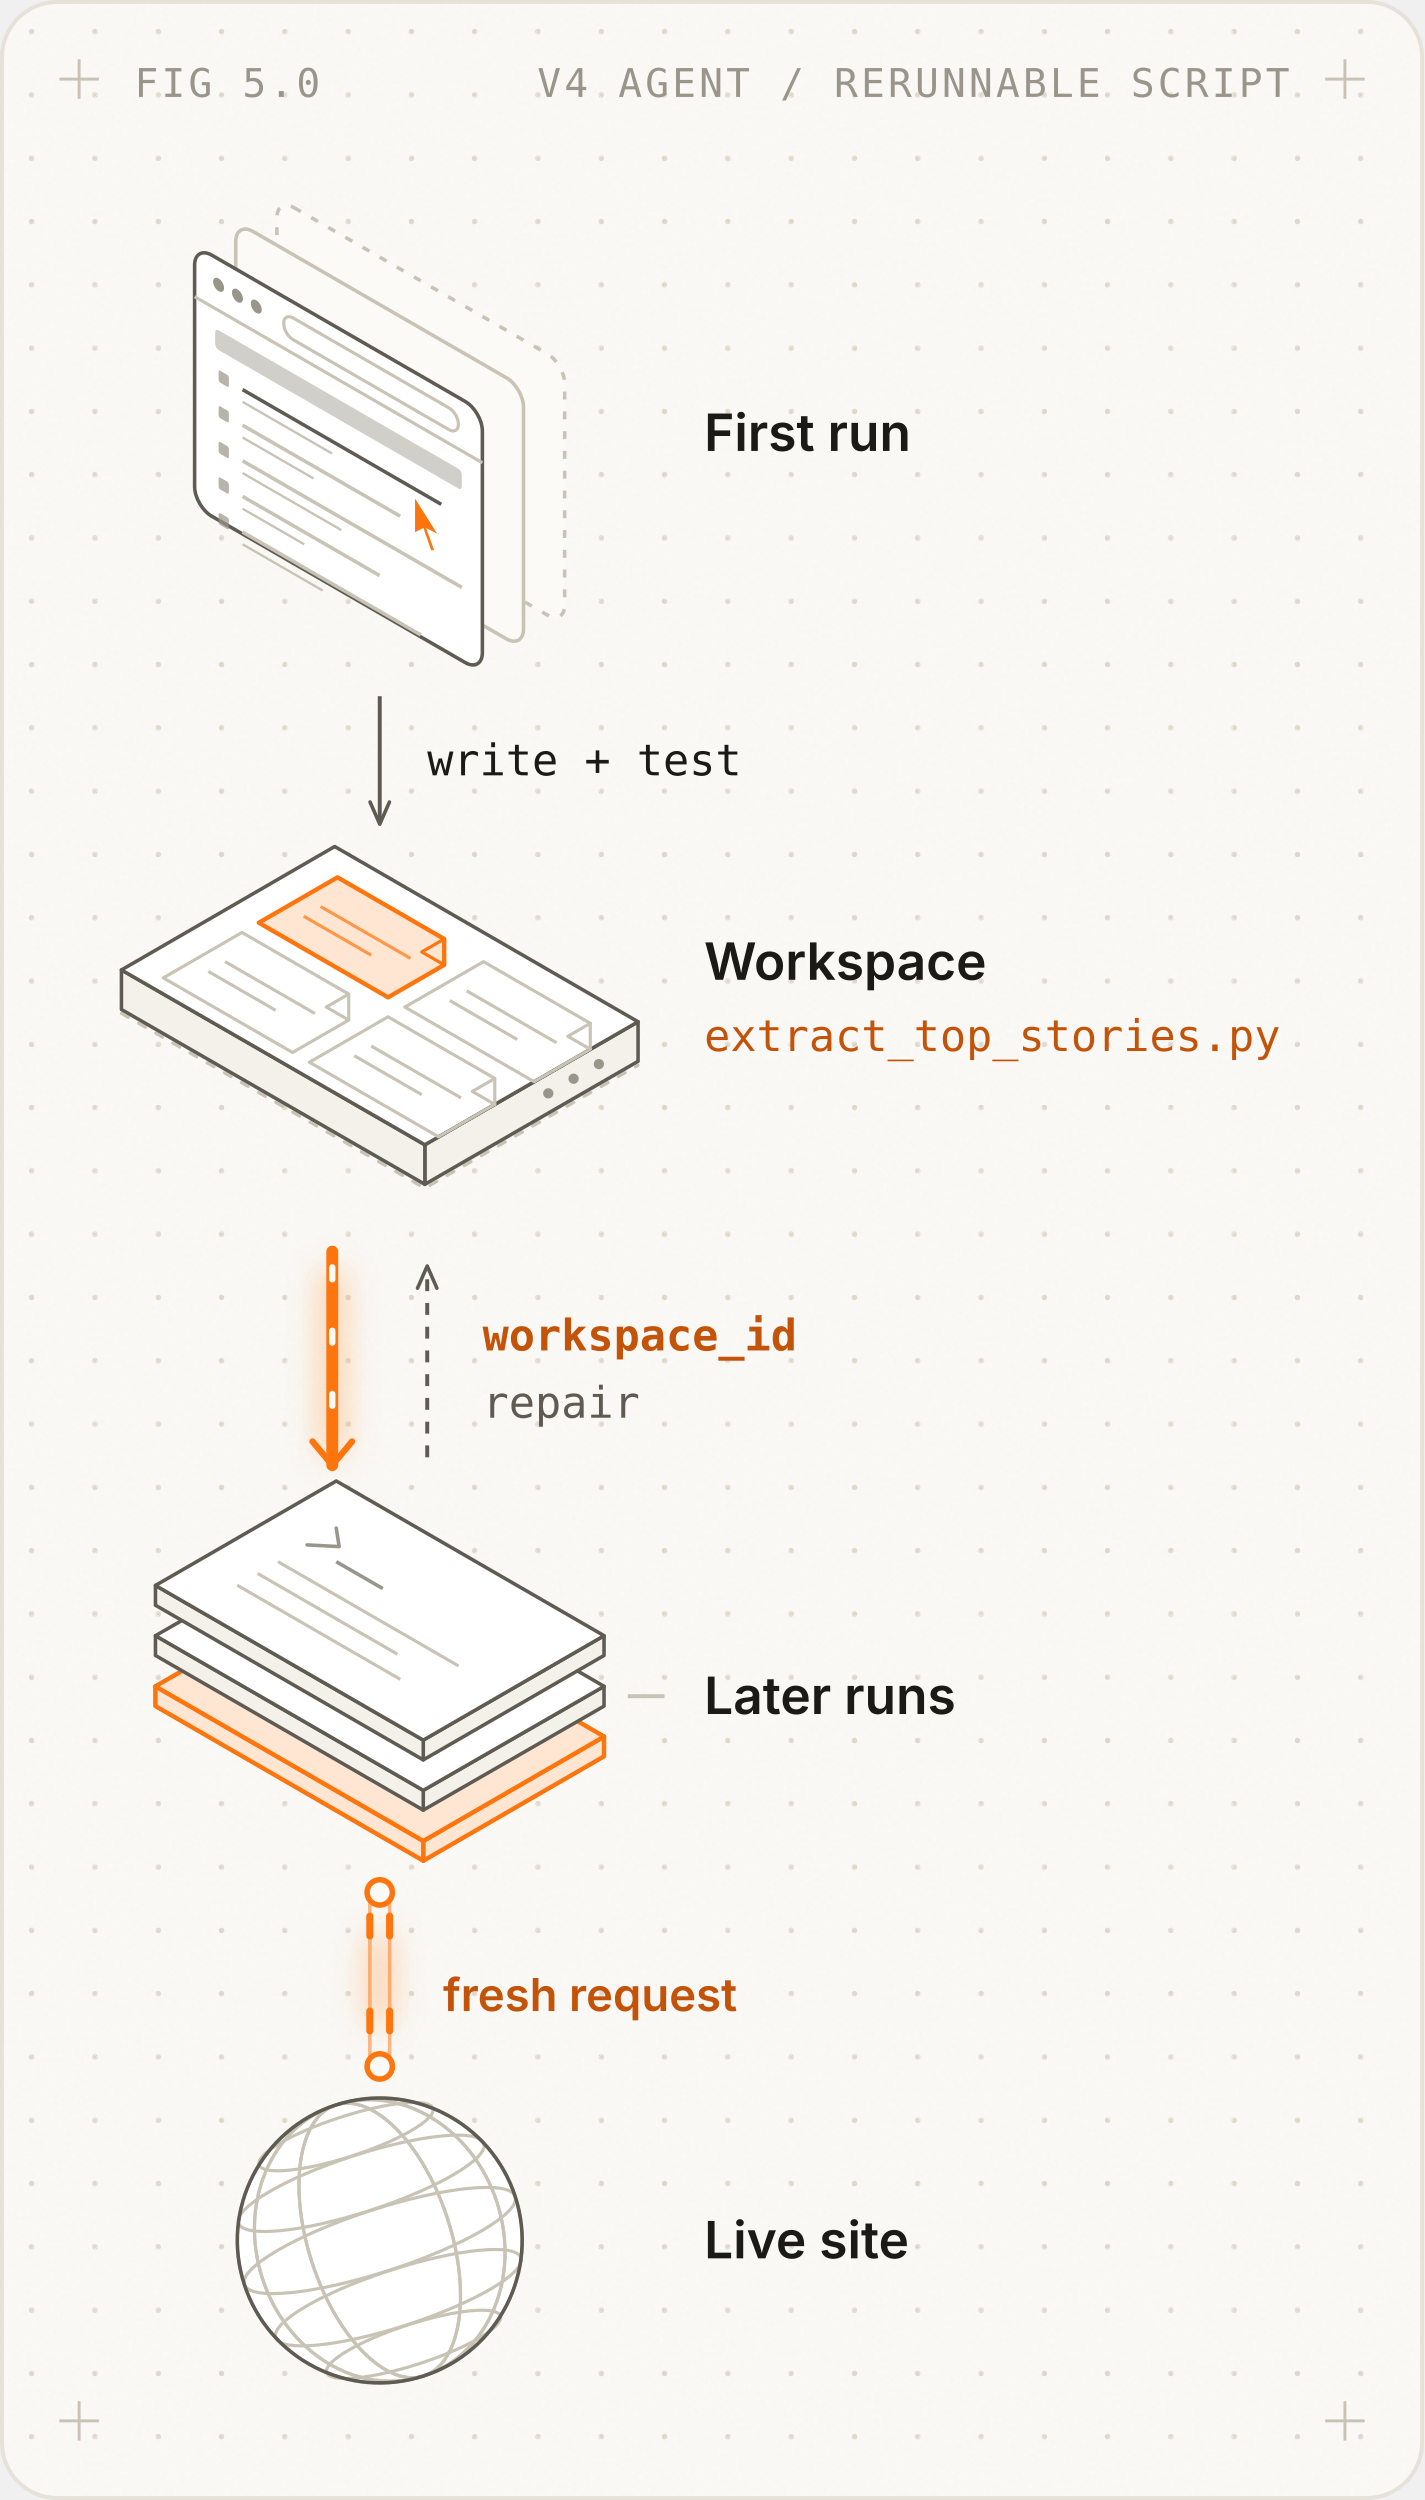
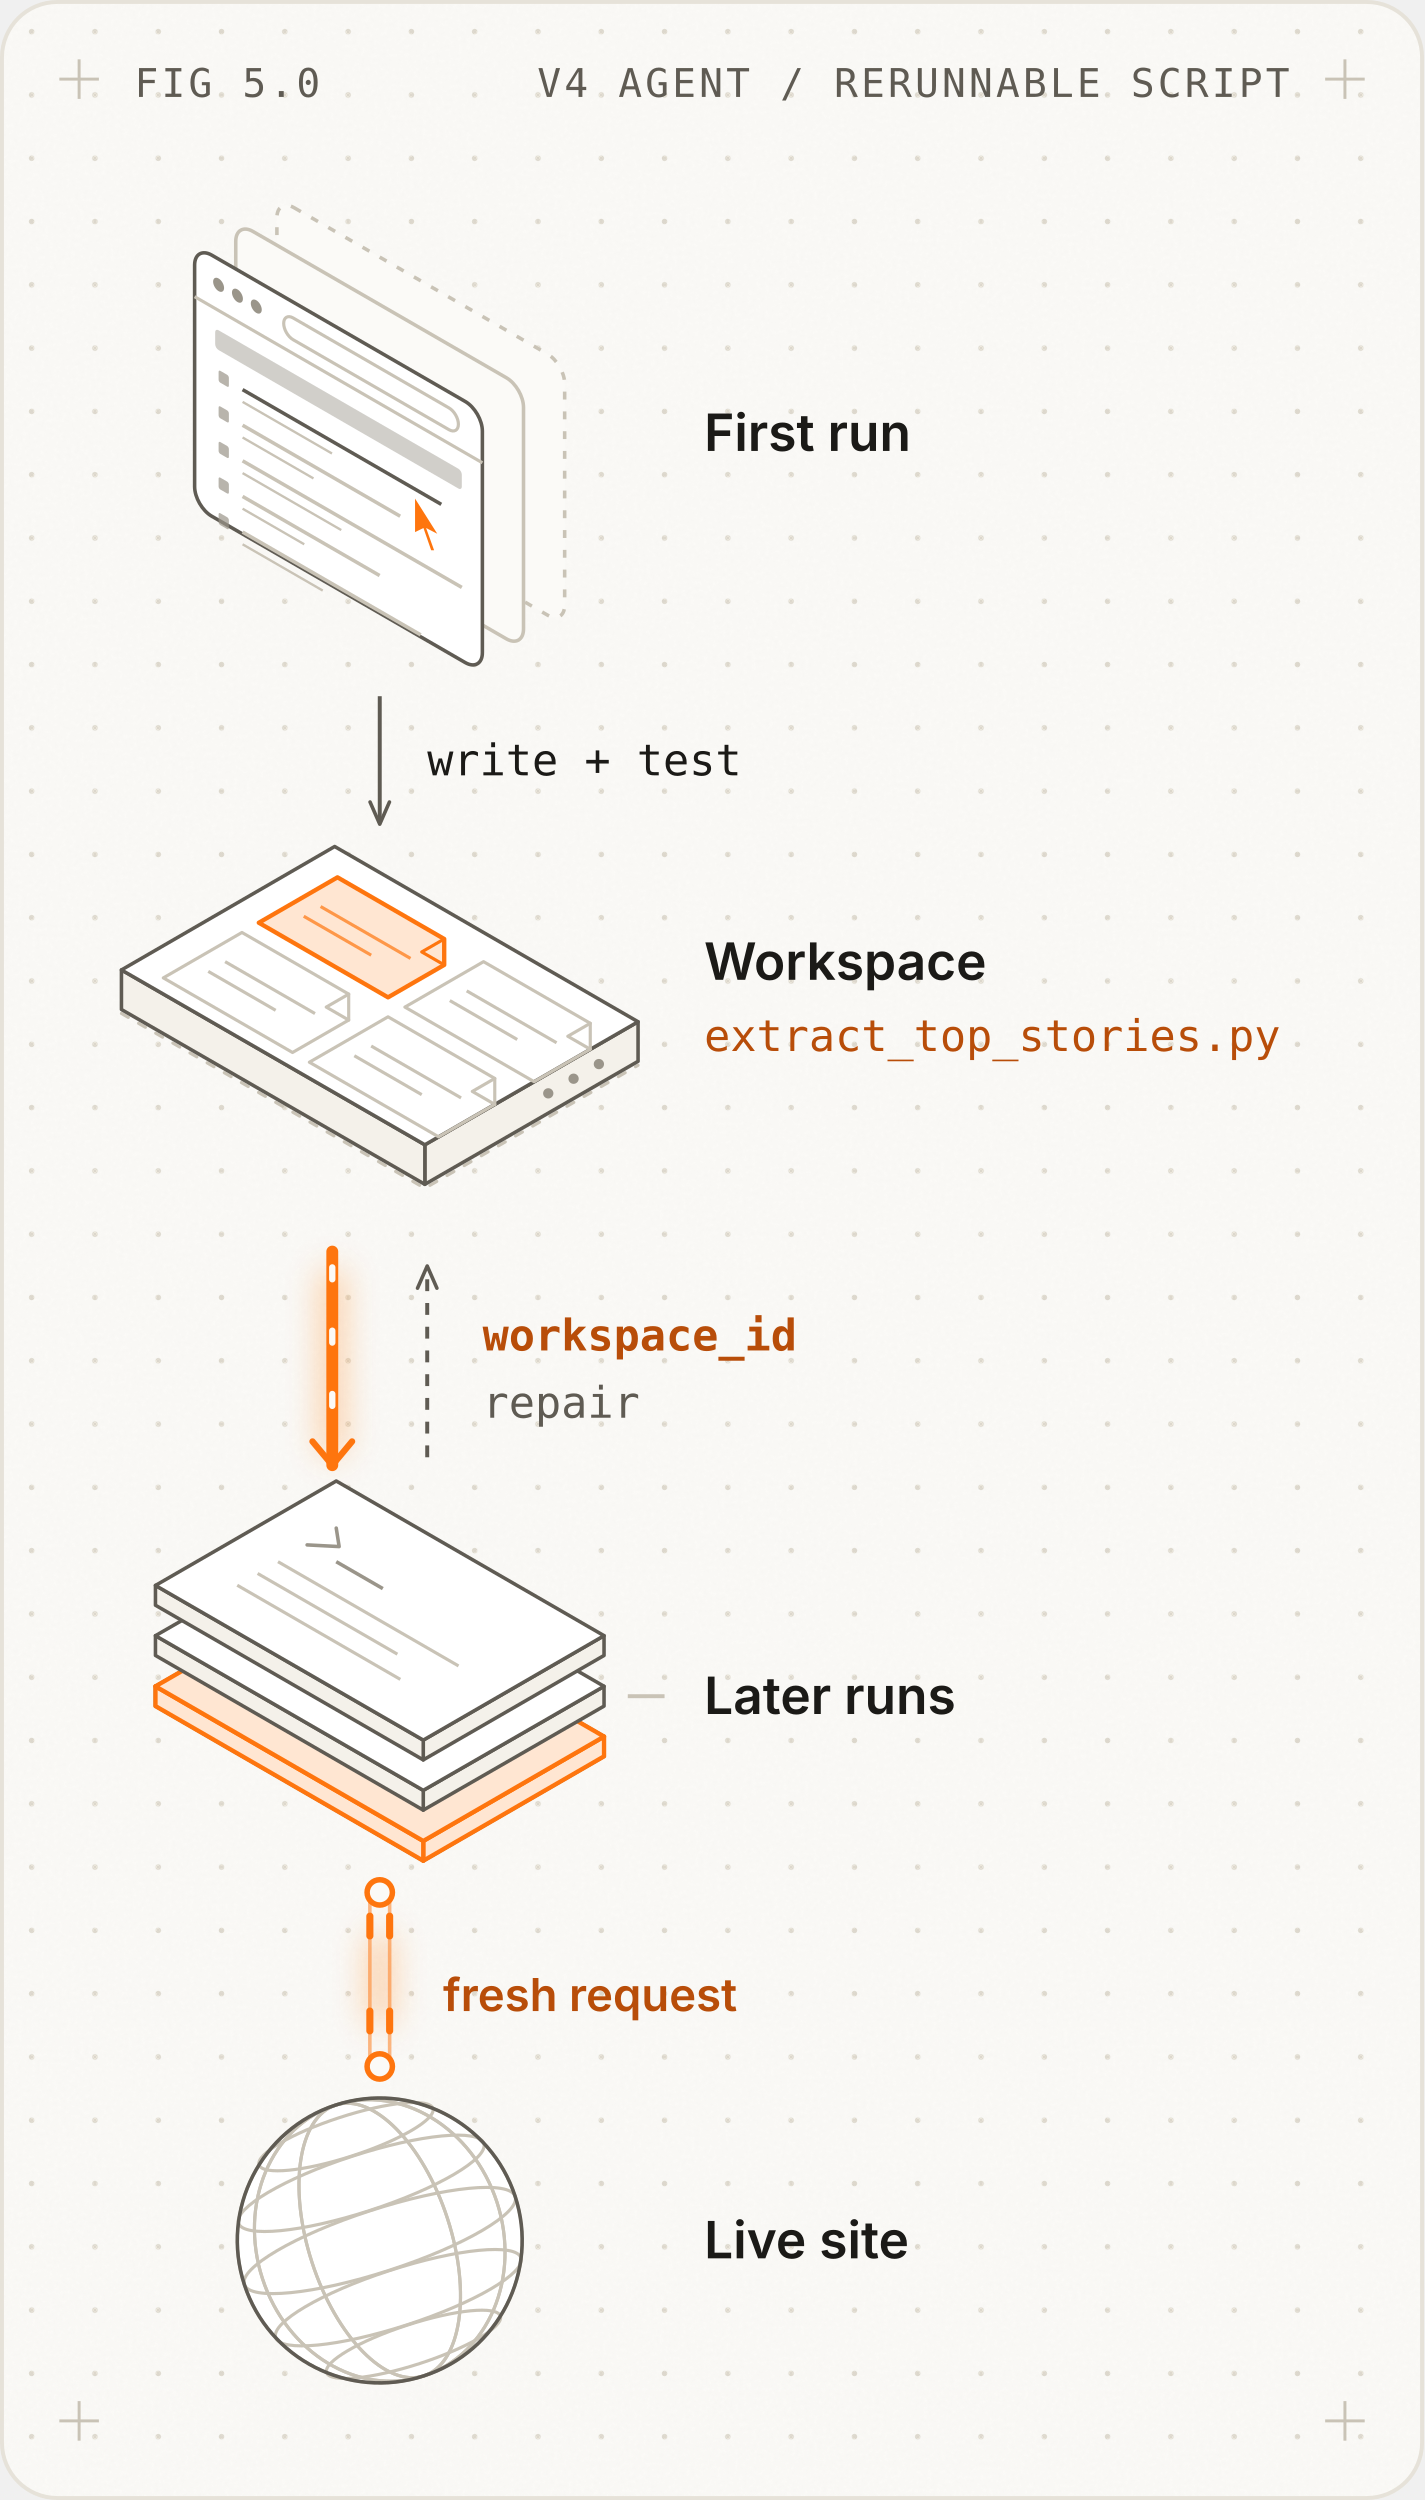
<svg xmlns="http://www.w3.org/2000/svg" viewBox="0 0 360 632" width="360" height="632" role="img" aria-labelledby="t d" fill="none">
  <style>.s{font-family:Geist, Inter, -apple-system, BlinkMacSystemFont, 'Segoe UI', Helvetica, Arial, sans-serif}.m{font-family:'Geist Mono', ui-monospace, SFMono-Regular, Menlo, monospace}text{font-kerning:normal}@keyframes fr{to{stroke-dashoffset:-24}}@keyframes fl{to{stroke-dashoffset:24}}@keyframes fd{to{stroke-dashoffset:-16}}@keyframes cur{0%,100%{transform:translate(0,0)}35%,50%{transform:translate(-30px,9px)}75%{transform:translate(-14px,18px)}}@media (prefers-reduced-motion:no-preference){.pkr{animation:fr 1s linear infinite}.pkl{animation:fl 1.5s linear infinite}.pkd{animation:fd 1.2s linear infinite}.cur{animation:cur 6s ease-in-out infinite}}@keyframes pl0{0%,31.8%{fill-opacity:1;stroke-opacity:1}33.3%,100%{fill-opacity:0;stroke-opacity:0}}@media (prefers-reduced-motion:no-preference){.pl0{animation:pl0 7.5s linear infinite}}@keyframes pl1{0%,33.3%{fill-opacity:0;stroke-opacity:0}34.8%,65.2%{fill-opacity:1;stroke-opacity:1}66.7%,100%{fill-opacity:0;stroke-opacity:0}}@media (prefers-reduced-motion:no-preference){.pl1{animation:pl1 7.5s linear infinite}}@keyframes pl2{0%,66.7%{fill-opacity:0;stroke-opacity:0}68.2%,98.5%{fill-opacity:1;stroke-opacity:1}100%{fill-opacity:0;stroke-opacity:0}}@media (prefers-reduced-motion:no-preference){.pl2{animation:pl2 7.5s linear infinite}}@keyframes spin{0%{transform:scaleX(0)}16.7%{transform:scaleX(.5)}33.3%{transform:scaleX(.866)}50%{transform:scaleX(1)}66.7%{transform:scaleX(.866)}83.3%{transform:scaleX(.5)}100%{transform:scaleX(0)}}.ma{display:none}@media (prefers-reduced-motion:no-preference){.ms{display:none}.ma{display:inline}.mer{transform-origin:96px 566.39px;animation:spin 18s linear infinite}}</style>
  <defs>
    <pattern id="dots" width="16" height="16" patternUnits="userSpaceOnUse">
      <circle cx="8" cy="8" r="0.7" fill="#DDD8CD" />
    </pattern>
    <filter id="grain" x="0" y="0" width="100%" height="100%">
      <feTurbulence type="fractalNoise" baseFrequency="0.9" numOctaves="2" seed="7" stitchTiles="stitch" />
      <feColorMatrix values="0 0 0 0 0.5  0 0 0 0 0.5  0 0 0 0 0.5  0 0 0 0.05 0" />
    </filter>
    <clipPath id="card">
      <rect x="0.5" y="0.5" width="359" height="631" rx="14" />
    </clipPath>
    <marker id="ah" viewBox="0 0 10 10" refX="8.5" refY="5" markerWidth="7" markerHeight="7" orient="auto-start-reverse">
      <path d="M1 1.5 L9 5 L1 8.5" stroke="#5F5B53" stroke-width="1.3" fill="none" stroke-linejoin="round" stroke-linecap="round" />
    </marker>
    <filter id="glow" filterUnits="userSpaceOnUse" x="0" y="0" width="360" height="632">
      <feGaussianBlur stdDeviation="4" />
    </filter>
  </defs>
  <rect x="0.5" y="0.5" width="359" height="631" rx="14" fill="#FBFAF7" />
  <g clip-path="url(#card)">
    <rect width="360" height="632" fill="url(#dots)" />
    <rect width="360" height="632" filter="url(#grain)" />
  </g>
  <rect x="0.5" y="0.5" width="359" height="631" rx="14" fill="none" stroke="#E6E2D9" />
  <path d="M15 20h10M20 15v10" stroke="#C9C3B6" stroke-width="0.75" />
  <path d="M335 20h10M340 15v10" stroke="#C9C3B6" stroke-width="0.75" />
  <path d="M15 612h10M20 607v10" stroke="#C9C3B6" stroke-width="0.75" />
  <path d="M335 612h10M340 607v10" stroke="#C9C3B6" stroke-width="0.75" />
-   <text x="34.0" y="24.5" font-size="10" fill="#9A958A" letter-spacing="0.08em" class="m">FIG 5.0</text>
-   <text x="326.0" y="24.5" font-size="10" fill="#9A958A" text-anchor="end" letter-spacing="0.08em" class="m">V4 AGENT / RERUNNABLE SCRIPT</text>
+   <text x="34.0" y="24.5" font-size="10" fill="#5F5B53" letter-spacing="0.08em" class="m">FIG 5.0</text>
+   <text x="326.0" y="24.5" font-size="10" fill="#5F5B53" text-anchor="end" letter-spacing="0.08em" class="m">V4 AGENT / RERUNNABLE SCRIPT</text>
  <g transform="matrix(0.866,0.5,0,1,70.0,116.0)">
    <rect x="0" y="-66" width="84" height="66" rx="5" fill="#FBFAF7" stroke="#C9C3B6" stroke-width="0.9" stroke-dasharray="2 3" vector-effect="non-scaling-stroke" />
  </g>
  <g transform="matrix(0.866,0.5,0,1,59.6,122.0)">
    <rect x="0" y="-66" width="84" height="66" rx="5" fill="#FBFAF7" stroke="#C9C3B6" stroke-width="0.9" vector-effect="non-scaling-stroke" />
  </g>
  <g transform="matrix(0.866,0.5,0,1,49.2,128.0)">
    <rect x="0" y="-66" width="84" height="66" rx="5" fill="#FFFFFF" stroke="#5F5B53" stroke-width="0.9" vector-effect="non-scaling-stroke" />
    <line x1="0" y1="-53" x2="84" y2="-53" stroke="#C9C3B6" stroke-width="0.8" vector-effect="non-scaling-stroke" />
    <circle cx="7.0" cy="-59.5" r="1.6" fill="#9A958A" />
    <circle cx="12.5" cy="-59.5" r="1.6" fill="#9A958A" />
    <circle cx="18.0" cy="-59.5" r="1.6" fill="#9A958A" />
    <rect x="26" y="-62" width="51" height="5.5" rx="2.75" stroke="#C9C3B6" stroke-width="0.8" vector-effect="non-scaling-stroke" />
    <rect x="6" y="-48" width="72" height="5" rx="1" fill="#9A958A" fill-opacity=".45" />
    <rect x="7" y="-38" width="3" height="3" rx=".5" fill="#9A958A" fill-opacity=".7" />
    <line x1="14" y1="-36.5" x2="72" y2="-36.5" stroke="#5F5B53" stroke-width="0.9" vector-effect="non-scaling-stroke" />
    <line x1="14" y1="-33.4" x2="40.1" y2="-33.4" stroke="#C9C3B6" stroke-width="0.6" vector-effect="non-scaling-stroke" />
    <rect x="7" y="-29" width="3" height="3" rx=".5" fill="#9A958A" fill-opacity=".7" />
    <line x1="14" y1="-27.5" x2="60" y2="-27.5" stroke="#C9C3B6" stroke-width="0.9" vector-effect="non-scaling-stroke" />
    <line x1="14" y1="-24.4" x2="34.7" y2="-24.4" stroke="#C9C3B6" stroke-width="0.6" vector-effect="non-scaling-stroke" />
    <rect x="7" y="-20" width="3" height="3" rx=".5" fill="#9A958A" fill-opacity=".7" />
    <line x1="14" y1="-18.5" x2="78" y2="-18.5" stroke="#C9C3B6" stroke-width="0.9" vector-effect="non-scaling-stroke" />
    <line x1="14" y1="-15.4" x2="42.8" y2="-15.4" stroke="#C9C3B6" stroke-width="0.6" vector-effect="non-scaling-stroke" />
    <rect x="7" y="-11" width="3" height="3" rx=".5" fill="#9A958A" fill-opacity=".7" />
    <line x1="14" y1="-9.5" x2="54" y2="-9.5" stroke="#C9C3B6" stroke-width="0.9" vector-effect="non-scaling-stroke" />
    <line x1="14" y1="-6.4" x2="32.0" y2="-6.4" stroke="#C9C3B6" stroke-width="0.6" vector-effect="non-scaling-stroke" />
    <rect x="7" y="-2" width="3" height="3" rx=".5" fill="#9A958A" fill-opacity=".7" />
    <line x1="14" y1="-0.5" x2="66" y2="-0.5" stroke="#C9C3B6" stroke-width="0.9" vector-effect="non-scaling-stroke" />
    <line x1="14" y1="2.6" x2="37.4" y2="2.6" stroke="#C9C3B6" stroke-width="0.6" vector-effect="non-scaling-stroke" />
    <path class="cur" d="M64 -35 l0 10 l2.6 -2.4 l2.2 4.4 l1.6 -0.8 l-2.2 -4.2 l3.6 -0.2z" fill="#FE750E" stroke="#FFFFFF" stroke-width="0.6" vector-effect="non-scaling-stroke" />
  </g>
  <text x="178.0" y="114.0" font-size="13" fill="#1B1A17" font-weight="600" class="s">First run</text>
  <path d="M96 176.0 V208.0" stroke="#5F5B53" stroke-width="1" marker-end="url(#ah)" />
  <text x="108.0" y="196.0" font-size="11" fill="#1B1A17" class="m">write + test</text>
  <polyline points="30.7,256.2 107.4,300.4 161.3,269.3" stroke="#C9C3B6" stroke-width="0.8" stroke-dasharray="2 3" stroke-linejoin="round" stroke-linecap="round" />
  <polygon points="161.3,258.3 107.4,289.4 107.4,299.4 161.3,268.3" fill="#F4F1EA" stroke="#5F5B53" stroke-width="0.9" stroke-linejoin="round" stroke-linecap="round" />
  <polygon points="30.7,245.2 107.4,289.4 107.4,299.4 30.7,255.2" fill="#F4F1EA" stroke="#5F5B53" stroke-width="0.9" stroke-linejoin="round" stroke-linecap="round" />
  <polygon points="84.6,214.0 161.3,258.3 107.4,289.4 30.7,245.2" fill="#FFFFFF" stroke="#5F5B53" stroke-width="0.9" stroke-linejoin="round" stroke-linecap="round" />
  <g transform="matrix(0.866,0.5,-0.866,0.5,84.6,214.0) scale(0.82)">
    <path d="M10 9 h38 l8 8 v20 h-46 z" stroke="#FE750E" stroke-width="1.1" fill="#FFE6D2" vector-effect="non-scaling-stroke" stroke-linejoin="round" stroke-linecap="round" />
    <path d="M48 9 v8 h8" stroke="#FE750E" stroke-width=".8" vector-effect="non-scaling-stroke" stroke-linejoin="round" stroke-linecap="round" />
    <line x1="16" y1="21" x2="48" y2="21" stroke="#FE750E" stroke-opacity="0.7" stroke-width=".8" vector-effect="non-scaling-stroke" />
    <line x1="16" y1="27" x2="40" y2="27" stroke="#FE750E" stroke-opacity="0.7" stroke-width=".8" vector-effect="non-scaling-stroke" />
    <path d="M62 9 h38 l8 8 v20 h-46 z" stroke="#C9C3B6" stroke-width="0.8" vector-effect="non-scaling-stroke" stroke-linejoin="round" stroke-linecap="round" />
    <path d="M100 9 v8 h8" stroke="#C9C3B6" stroke-width=".8" vector-effect="non-scaling-stroke" stroke-linejoin="round" stroke-linecap="round" />
    <line x1="68" y1="21" x2="100" y2="21" stroke="#C9C3B6" stroke-opacity="1" stroke-width=".8" vector-effect="non-scaling-stroke" />
    <line x1="68" y1="27" x2="92" y2="27" stroke="#C9C3B6" stroke-opacity="1" stroke-width=".8" vector-effect="non-scaling-stroke" />
    <path d="M10 43 h38 l8 8 v20 h-46 z" stroke="#C9C3B6" stroke-width="0.8" vector-effect="non-scaling-stroke" stroke-linejoin="round" stroke-linecap="round" />
    <path d="M48 43 v8 h8" stroke="#C9C3B6" stroke-width=".8" vector-effect="non-scaling-stroke" stroke-linejoin="round" stroke-linecap="round" />
    <line x1="16" y1="55" x2="48" y2="55" stroke="#C9C3B6" stroke-opacity="1" stroke-width=".8" vector-effect="non-scaling-stroke" />
    <line x1="16" y1="61" x2="40" y2="61" stroke="#C9C3B6" stroke-opacity="1" stroke-width=".8" vector-effect="non-scaling-stroke" />
    <path d="M62 43 h38 l8 8 v20 h-46 z" stroke="#C9C3B6" stroke-width="0.8" vector-effect="non-scaling-stroke" stroke-linejoin="round" stroke-linecap="round" />
    <path d="M100 43 v8 h8" stroke="#C9C3B6" stroke-width=".8" vector-effect="non-scaling-stroke" stroke-linejoin="round" stroke-linecap="round" />
    <line x1="68" y1="55" x2="100" y2="55" stroke="#C9C3B6" stroke-opacity="1" stroke-width=".8" vector-effect="non-scaling-stroke" />
    <line x1="68" y1="61" x2="92" y2="61" stroke="#C9C3B6" stroke-opacity="1" stroke-width=".8" vector-effect="non-scaling-stroke" />
  </g>
  <circle cx="151.4" cy="269.0" r="1.3" fill="#9A958A" />
  <circle cx="145.0" cy="272.7" r="1.3" fill="#9A958A" />
  <circle cx="138.6" cy="276.4" r="1.3" fill="#9A958A" />
  <text x="178.0" y="247.7" font-size="13" fill="#1B1A17" font-weight="600" class="s">Workspace</text>
-   <text x="178.0" y="265.7" font-size="11" fill="#C4530A" class="m">extract_top_stories.py</text>
+   <text x="178.0" y="265.7" font-size="11" fill="#B84D09" class="m">extract_top_stories.py</text>
  <polygon points="152.7,439.0 107.0,465.4 107.0,470.4 152.7,444.0" fill="#F4F1EA" stroke="#5F5B53" stroke-width="0.9" stroke-linejoin="round" stroke-linecap="round" />
  <polygon points="39.3,426.3 107.0,465.4 107.0,470.4 39.3,431.3" fill="#F4F1EA" stroke="#5F5B53" stroke-width="0.9" stroke-linejoin="round" stroke-linecap="round" />
  <polygon points="85.0,399.9 152.7,439.0 107.0,465.4 39.3,426.3" fill="#FFFFFF" stroke="#5F5B53" stroke-width="0.9" stroke-linejoin="round" stroke-linecap="round" />
  <g class="pl0" fill="#FFE6D2" stroke="#FE750E" stroke-width="1.1" stroke-linejoin="round" stroke-linecap="round" fill-opacity="1" stroke-opacity="1">
    <polygon points="152.7,439.0 107.0,465.4 107.0,470.4 152.7,444.0" />
    <polygon points="39.3,426.3 107.0,465.4 107.0,470.4 39.3,431.3" />
    <polygon points="85.0,399.9 152.7,439.0 107.0,465.4 39.3,426.3" />
  </g>
  <g transform="matrix(0.866,0.5,-0.866,0.5,85.0,399.9) scale(0.85)">
    <path d="M14 14 l6 5 l-6 5" stroke="#9A958A" stroke-width=".9" vector-effect="non-scaling-stroke" stroke-linejoin="round" stroke-linecap="round" />
    <line x1="24" y1="24" x2="40" y2="24" stroke="#9A958A" stroke-width=".9" vector-effect="non-scaling-stroke" />
    <line x1="14" y1="34" x2="76" y2="34" stroke="#C9C3B6" stroke-width=".8" vector-effect="non-scaling-stroke" />
    <line x1="14" y1="41" x2="62" y2="41" stroke="#C9C3B6" stroke-width=".8" vector-effect="non-scaling-stroke" />
    <line x1="14" y1="48" x2="70" y2="48" stroke="#C9C3B6" stroke-width=".8" vector-effect="non-scaling-stroke" />
  </g>
  <polygon points="152.7,426.3 107.0,452.6 107.0,457.6 152.7,431.3" fill="#F4F1EA" stroke="#5F5B53" stroke-width="0.9" stroke-linejoin="round" stroke-linecap="round" />
  <polygon points="39.3,413.5 107.0,452.6 107.0,457.6 39.3,418.5" fill="#F4F1EA" stroke="#5F5B53" stroke-width="0.9" stroke-linejoin="round" stroke-linecap="round" />
  <polygon points="85.0,387.2 152.7,426.3 107.0,452.6 39.3,413.5" fill="#FFFFFF" stroke="#5F5B53" stroke-width="0.9" stroke-linejoin="round" stroke-linecap="round" />
  <g class="pl1" fill="#FFE6D2" stroke="#FE750E" stroke-width="1.1" stroke-linejoin="round" stroke-linecap="round" fill-opacity="0" stroke-opacity="0">
    <polygon points="152.7,426.3 107.0,452.6 107.0,457.6 152.7,431.3" />
    <polygon points="39.3,413.5 107.0,452.6 107.0,457.6 39.3,418.5" />
    <polygon points="85.0,387.2 152.7,426.3 107.0,452.6 39.3,413.5" />
  </g>
  <g transform="matrix(0.866,0.5,-0.866,0.5,85.0,387.2) scale(0.85)">
    <path d="M14 14 l6 5 l-6 5" stroke="#9A958A" stroke-width=".9" vector-effect="non-scaling-stroke" stroke-linejoin="round" stroke-linecap="round" />
    <line x1="24" y1="24" x2="40" y2="24" stroke="#9A958A" stroke-width=".9" vector-effect="non-scaling-stroke" />
    <line x1="14" y1="34" x2="76" y2="34" stroke="#C9C3B6" stroke-width=".8" vector-effect="non-scaling-stroke" />
    <line x1="14" y1="41" x2="62" y2="41" stroke="#C9C3B6" stroke-width=".8" vector-effect="non-scaling-stroke" />
    <line x1="14" y1="48" x2="70" y2="48" stroke="#C9C3B6" stroke-width=".8" vector-effect="non-scaling-stroke" />
  </g>
  <polygon points="152.7,413.5 107.0,439.9 107.0,444.9 152.7,418.5" fill="#F4F1EA" stroke="#5F5B53" stroke-width="0.9" stroke-linejoin="round" stroke-linecap="round" />
  <polygon points="39.3,400.8 107.0,439.9 107.0,444.9 39.3,405.8" fill="#F4F1EA" stroke="#5F5B53" stroke-width="0.9" stroke-linejoin="round" stroke-linecap="round" />
  <polygon points="85.0,374.4 152.7,413.5 107.0,439.9 39.3,400.8" fill="#FFFFFF" stroke="#5F5B53" stroke-width="0.9" stroke-linejoin="round" stroke-linecap="round" />
  <g class="pl2" fill="#FFE6D2" stroke="#FE750E" stroke-width="1.1" stroke-linejoin="round" stroke-linecap="round" fill-opacity="0" stroke-opacity="0">
    <polygon points="152.7,413.5 107.0,439.9 107.0,444.9 152.7,418.5" />
    <polygon points="39.3,400.8 107.0,439.9 107.0,444.9 39.3,405.8" />
    <polygon points="85.0,374.4 152.7,413.5 107.0,439.9 39.3,400.8" />
  </g>
  <g transform="matrix(0.866,0.5,-0.866,0.5,85.0,374.4) scale(0.85)">
    <path d="M14 14 l6 5 l-6 5" stroke="#9A958A" stroke-width=".9" vector-effect="non-scaling-stroke" stroke-linejoin="round" stroke-linecap="round" />
    <line x1="24" y1="24" x2="40" y2="24" stroke="#9A958A" stroke-width=".9" vector-effect="non-scaling-stroke" />
    <line x1="14" y1="34" x2="76" y2="34" stroke="#C9C3B6" stroke-width=".8" vector-effect="non-scaling-stroke" />
    <line x1="14" y1="41" x2="62" y2="41" stroke="#C9C3B6" stroke-width=".8" vector-effect="non-scaling-stroke" />
    <line x1="14" y1="48" x2="70" y2="48" stroke="#C9C3B6" stroke-width=".8" vector-effect="non-scaling-stroke" />
  </g>
  <rect x="81" y="320.4" width="6" height="48.0" rx="3" fill="#FE750E" fill-opacity="0.35" filter="url(#glow)" />
  <path d="M84 316.4 V370.4" stroke="#FE750E" stroke-width="3" stroke-linecap="round" />
  <path d="M79 364.4 l5 6 l5 -6" stroke="#FE750E" stroke-width="1.6" stroke-linejoin="round" stroke-linecap="round" />
  <path class="pkd" d="M84 320.4 V362.4" stroke="#FBFAF7" stroke-width="1.6" stroke-dasharray="3 13" stroke-linecap="round" />
  <path d="M108 368.4 V320.4" stroke="#5F5B53" stroke-width="1" stroke-dasharray="3 3" marker-end="url(#ah)" />
-   <text x="122.0" y="341.4" font-size="11" fill="#C4530A" font-weight="600" class="m">workspace_id</text>
+   <text x="122.0" y="341.4" font-size="11" fill="#B84D09" font-weight="600" class="m">workspace_id</text>
  <text x="122.0" y="358.4" font-size="11" fill="#5F5B53" class="m">repair</text>
  <path d="M158.7 428.8 H168" stroke="#C9C3B6" stroke-width="1" />
  <text x="178.0" y="433.3" font-size="13" fill="#1B1A17" font-weight="600" class="s">Later runs</text>
  <g transform="rotate(90 96 478.4)">
    <rect x="106.0" y="475.4" width="24.0" height="6" rx="3" fill="#FE750E" fill-opacity="0.35" filter="url(#glow)" />
    <line x1="96.0" y1="475.9" x2="140.0" y2="475.9" stroke="#FE750E" stroke-width="0.9" stroke-opacity=".5" />
    <line class="pkr" x1="102.0" y1="475.9" x2="134.0" y2="475.9" stroke="#FE750E" stroke-width="1.8" stroke-linecap="round" stroke-dasharray="5 19" />
    <line x1="96.0" y1="480.9" x2="140.0" y2="480.9" stroke="#FE750E" stroke-width="0.9" stroke-opacity=".5" />
    <line class="pkl" x1="102.0" y1="480.9" x2="134.0" y2="480.9" stroke="#FE750E" stroke-width="1.8" stroke-linecap="round" stroke-dasharray="5 19" />
    <circle cx="96.0" cy="478.4" r="3.2" fill="#FBFAF7" stroke="#FE750E" stroke-width="1.4" />
    <circle cx="140.0" cy="478.4" r="3.2" fill="#FBFAF7" stroke="#FE750E" stroke-width="1.4" />
  </g>
-   <text x="112.0" y="508.4" font-size="11.5" fill="#C4530A" font-weight="600" class="s">fresh request</text>
+   <text x="112.0" y="508.4" font-size="11.5" fill="#B84D09" font-weight="600" class="s">fresh request</text>
  <g transform="rotate(-18 96 566.39)">
    <circle cx="96" cy="566.39" r="36" fill="#FFFFFF" />
    <ellipse cx="96" cy="594.0" rx="23.1" ry="5.1" stroke="#C9C3B6" stroke-width="0.8" />
    <ellipse cx="96" cy="581.6" rx="32.6" ry="7.2" stroke="#C9C3B6" stroke-width="0.8" />
    <ellipse cx="96" cy="566.4" rx="36.0" ry="7.9" stroke="#C9C3B6" stroke-width="0.8" />
    <ellipse cx="96" cy="551.2" rx="32.6" ry="7.2" stroke="#C9C3B6" stroke-width="0.8" />
    <ellipse cx="96" cy="538.8" rx="23.1" ry="5.1" stroke="#C9C3B6" stroke-width="0.8" />
    <g class="ms">
      <ellipse cx="96" cy="566.39" rx="36" ry="36" transform="matrix(0.000,0,0,1,96.00,0)" stroke="#C9C3B6" stroke-width="0.8" vector-effect="non-scaling-stroke" />
      <ellipse cx="96" cy="566.39" rx="36" ry="36" transform="matrix(0.500,0,0,1,48.00,0)" stroke="#C9C3B6" stroke-width="0.8" vector-effect="non-scaling-stroke" />
      <ellipse cx="96" cy="566.39" rx="36" ry="36" transform="matrix(0.866,0,0,1,12.86,0)" stroke="#C9C3B6" stroke-width="0.8" vector-effect="non-scaling-stroke" />
      <ellipse cx="96" cy="566.39" rx="36" ry="36" transform="matrix(1.000,0,0,1,0.00,0)" stroke="#C9C3B6" stroke-width="0.8" vector-effect="non-scaling-stroke" />
      <ellipse cx="96" cy="566.39" rx="36" ry="36" transform="matrix(0.866,0,0,1,12.86,0)" stroke="#C9C3B6" stroke-width="0.8" vector-effect="non-scaling-stroke" />
      <ellipse cx="96" cy="566.39" rx="36" ry="36" transform="matrix(0.500,0,0,1,48.00,0)" stroke="#C9C3B6" stroke-width="0.8" vector-effect="non-scaling-stroke" />
    </g>
    <g class="ma">
      <g class="mer" style="animation-delay:0s">
        <ellipse cx="96" cy="566.39" rx="36" ry="36" stroke="#C9C3B6" stroke-width="0.8" vector-effect="non-scaling-stroke" />
      </g>
      <g class="mer" style="animation-delay:-3s">
        <ellipse cx="96" cy="566.39" rx="36" ry="36" stroke="#C9C3B6" stroke-width="0.8" vector-effect="non-scaling-stroke" />
      </g>
      <g class="mer" style="animation-delay:-6s">
        <ellipse cx="96" cy="566.39" rx="36" ry="36" stroke="#C9C3B6" stroke-width="0.8" vector-effect="non-scaling-stroke" />
      </g>
      <g class="mer" style="animation-delay:-9s">
        <ellipse cx="96" cy="566.39" rx="36" ry="36" stroke="#C9C3B6" stroke-width="0.8" vector-effect="non-scaling-stroke" />
      </g>
      <g class="mer" style="animation-delay:-12s">
        <ellipse cx="96" cy="566.39" rx="36" ry="36" stroke="#C9C3B6" stroke-width="0.8" vector-effect="non-scaling-stroke" />
      </g>
      <g class="mer" style="animation-delay:-15s">
        <ellipse cx="96" cy="566.39" rx="36" ry="36" stroke="#C9C3B6" stroke-width="0.8" vector-effect="non-scaling-stroke" />
      </g>
    </g>
    <circle cx="96" cy="566.39" r="36" stroke="#5F5B53" stroke-width="0.9" />
  </g>
  <text x="178.0" y="570.9" font-size="13" fill="#1B1A17" font-weight="600" class="s">Live site</text>
</svg>
